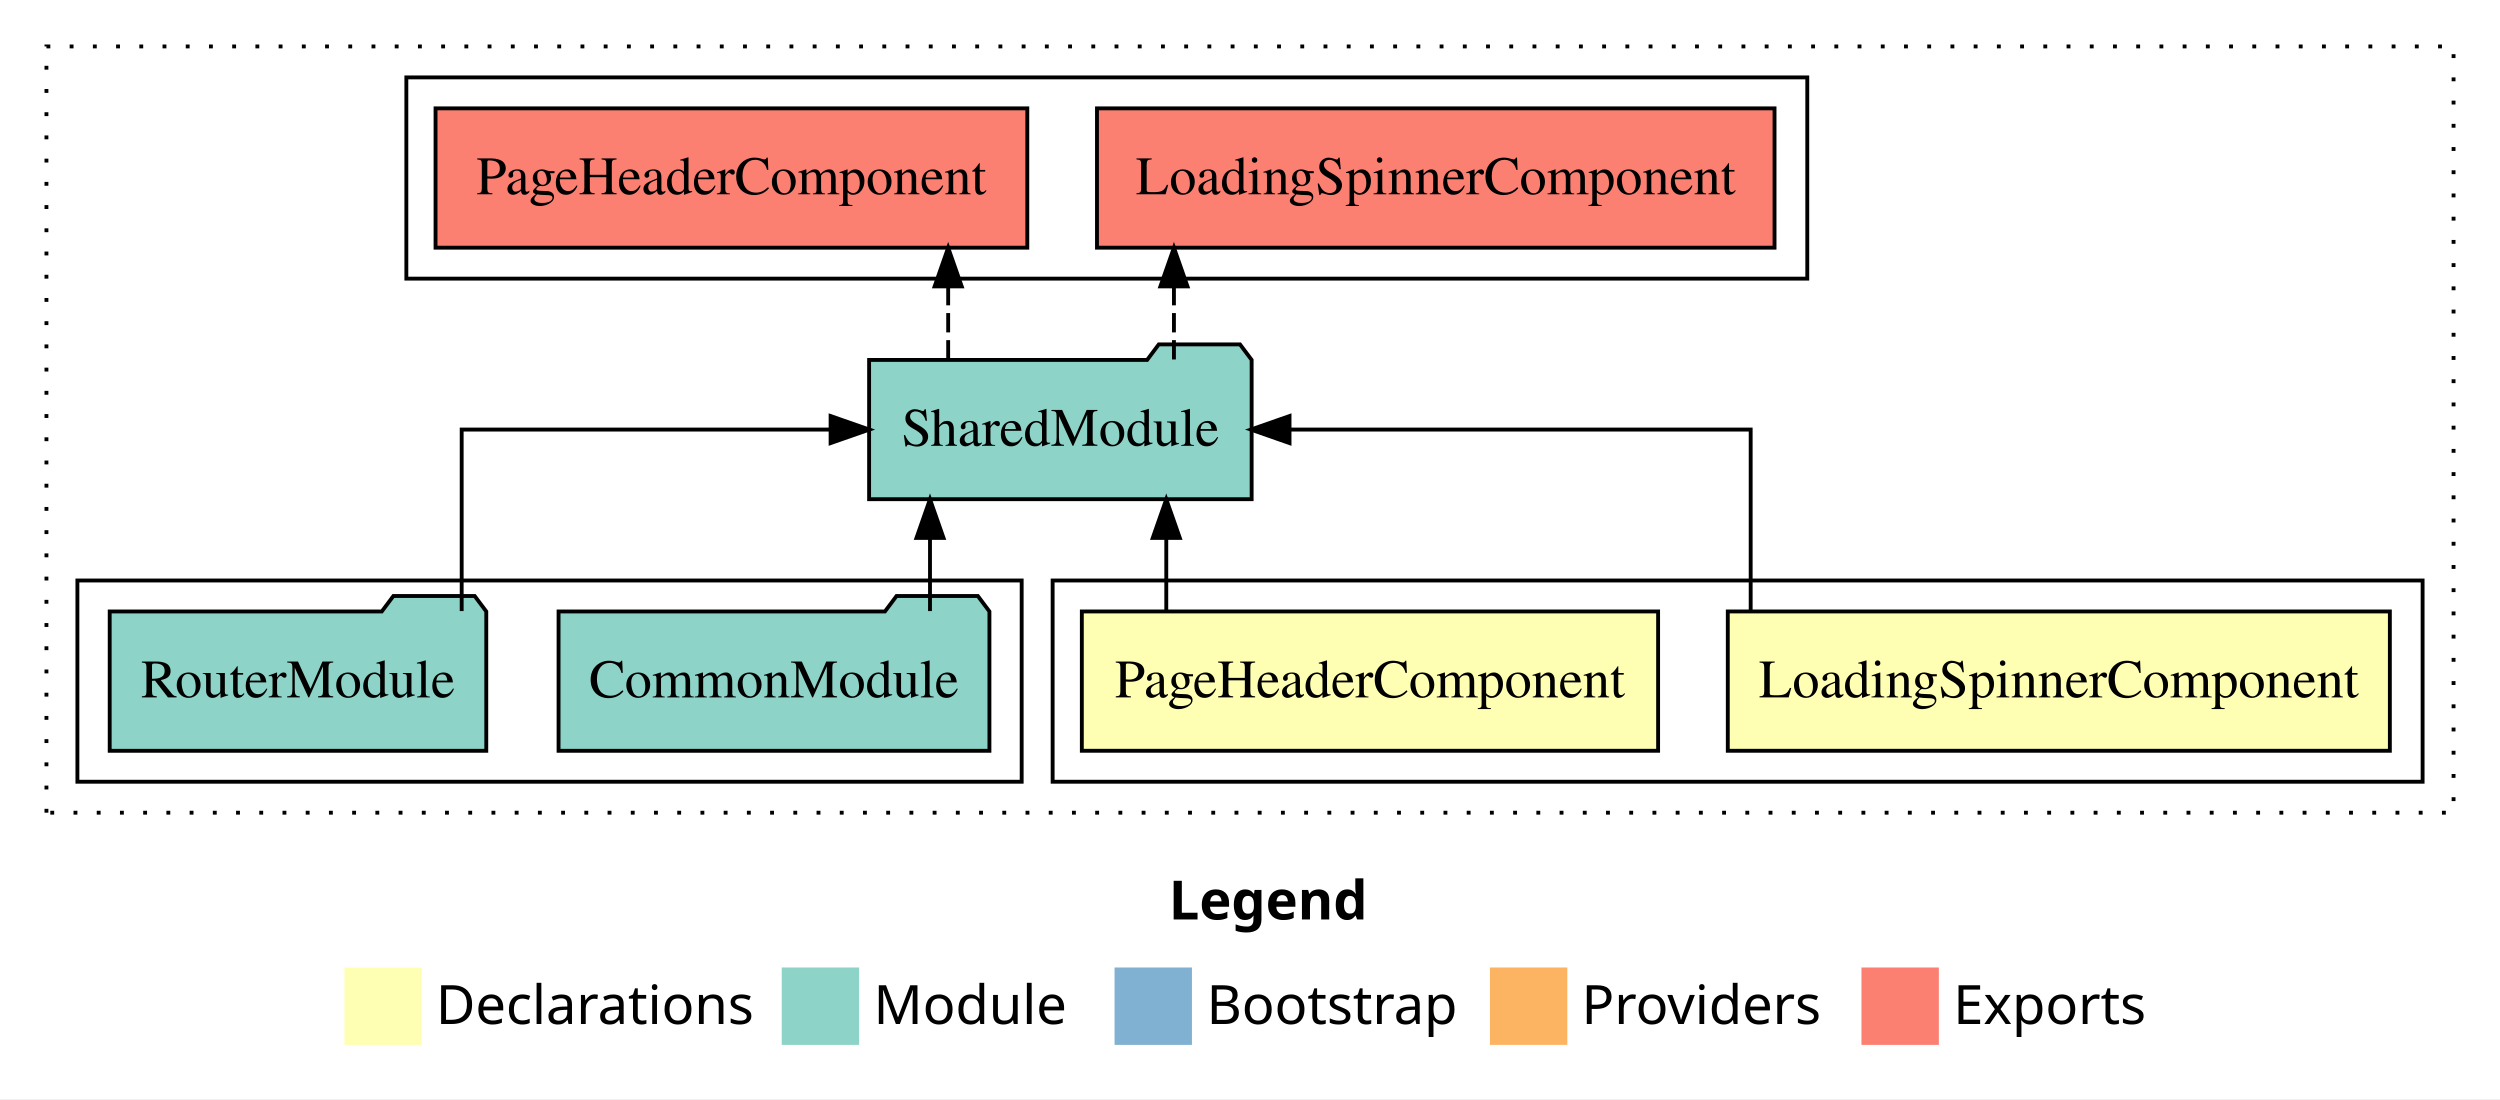
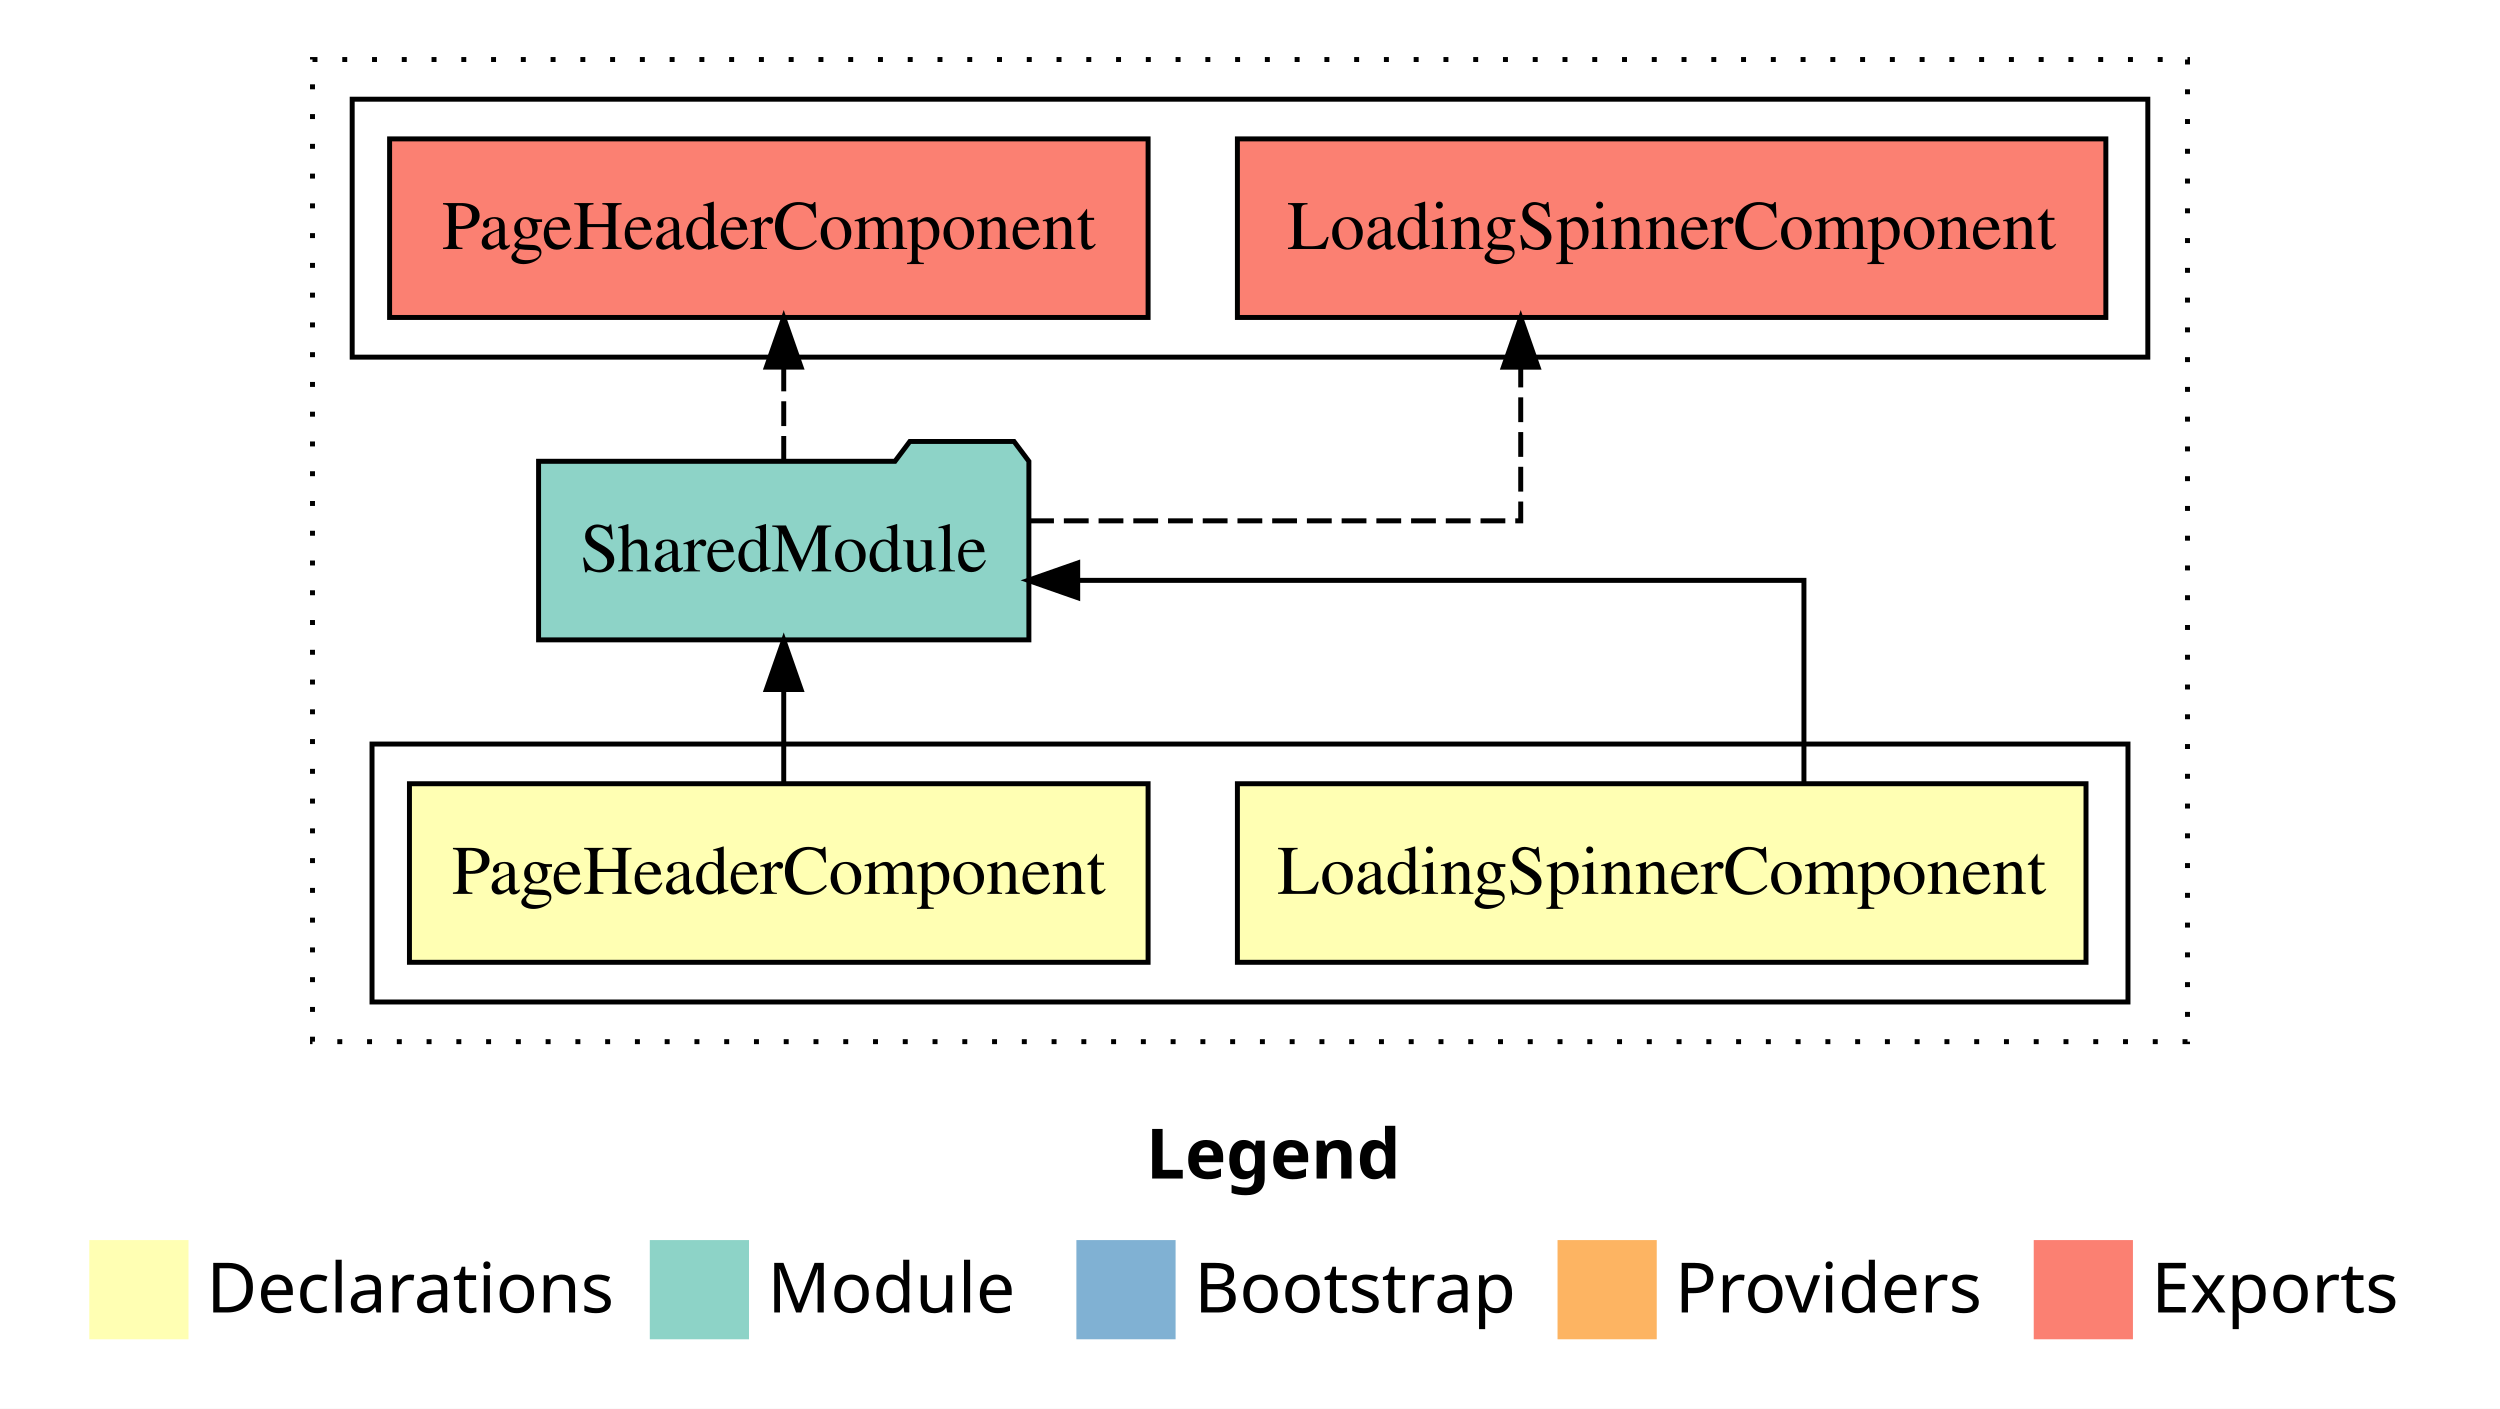
- <svg xmlns="http://www.w3.org/2000/svg" width="646pt" height="284pt" viewBox="0.00 0.00 646.00 284.00">
+ <svg xmlns="http://www.w3.org/2000/svg" width="504pt" height="284pt" viewBox="0.00 0.00 504.00 284.00">
  <g id="graph0" class="graph" transform="scale(1 1) rotate(0) translate(4 280)">
-     <polygon fill="#ffffff" stroke="transparent" points="-4,4 -4,-280 642,-280 642,4 -4,4" />
-     <text text-anchor="start" x="298.009" y="-42.4" font-family="sans-serif" font-weight="bold" font-size="14.00" fill="#000000">Legend</text>
-     <polygon fill="#ffffb3" stroke="transparent" points="85,-10 85,-30 105,-30 105,-10 85,-10" />
-     <text text-anchor="start" x="108.629" y="-15.4" font-family="sans-serif" font-size="14.00" fill="#000000">  Declarations</text>
-     <polygon fill="#8dd3c7" stroke="transparent" points="198,-10 198,-30 218,-30 218,-10 198,-10" />
-     <text text-anchor="start" x="221.725" y="-15.4" font-family="sans-serif" font-size="14.00" fill="#000000">  Module</text>
-     <polygon fill="#80b1d3" stroke="transparent" points="284,-10 284,-30 304,-30 304,-10 284,-10" />
-     <text text-anchor="start" x="307.781" y="-15.4" font-family="sans-serif" font-size="14.00" fill="#000000">  Bootstrap</text>
-     <polygon fill="#fdb462" stroke="transparent" points="381,-10 381,-30 401,-30 401,-10 381,-10" />
-     <text text-anchor="start" x="404.673" y="-15.4" font-family="sans-serif" font-size="14.00" fill="#000000">  Providers</text>
-     <polygon fill="#fb8072" stroke="transparent" points="477,-10 477,-30 497,-30 497,-10 477,-10" />
-     <text text-anchor="start" x="500.726" y="-15.4" font-family="sans-serif" font-size="14.00" fill="#000000">  Exports</text>
+     <polygon fill="#ffffff" stroke="transparent" points="-4,4 -4,-280 500,-280 500,4 -4,4" />
+     <text text-anchor="start" x="227.009" y="-42.4" font-family="sans-serif" font-weight="bold" font-size="14.00" fill="#000000">Legend</text>
+     <polygon fill="#ffffb3" stroke="transparent" points="14,-10 14,-30 34,-30 34,-10 14,-10" />
+     <text text-anchor="start" x="37.629" y="-15.4" font-family="sans-serif" font-size="14.00" fill="#000000">  Declarations</text>
+     <polygon fill="#8dd3c7" stroke="transparent" points="127,-10 127,-30 147,-30 147,-10 127,-10" />
+     <text text-anchor="start" x="150.725" y="-15.4" font-family="sans-serif" font-size="14.00" fill="#000000">  Module</text>
+     <polygon fill="#80b1d3" stroke="transparent" points="213,-10 213,-30 233,-30 233,-10 213,-10" />
+     <text text-anchor="start" x="236.781" y="-15.4" font-family="sans-serif" font-size="14.00" fill="#000000">  Bootstrap</text>
+     <polygon fill="#fdb462" stroke="transparent" points="310,-10 310,-30 330,-30 330,-10 310,-10" />
+     <text text-anchor="start" x="333.673" y="-15.4" font-family="sans-serif" font-size="14.00" fill="#000000">  Providers</text>
+     <polygon fill="#fb8072" stroke="transparent" points="406,-10 406,-30 426,-30 426,-10 406,-10" />
+     <text text-anchor="start" x="429.726" y="-15.4" font-family="sans-serif" font-size="14.00" fill="#000000">  Exports</text>
    <g id="clust1" class="cluster">
-       <polygon fill="none" stroke="#000000" stroke-dasharray="1,5" points="8,-70 8,-268 630,-268 630,-70 8,-70" />
+       <polygon fill="none" stroke="#000000" stroke-dasharray="1,5" points="59,-70 59,-268 437,-268 437,-70 59,-70" />
    </g>
    <g id="clust2" class="cluster">
-       <polygon fill="none" stroke="#000000" points="268,-78 268,-130 622,-130 622,-78 268,-78" />
-     </g>
-     <g id="clust5" class="cluster">
-       <polygon fill="none" stroke="#000000" points="16,-78 16,-130 260,-130 260,-78 16,-78" />
+       <polygon fill="none" stroke="#000000" points="71,-78 71,-130 425,-130 425,-78 71,-78" />
    </g>
    <g id="clust6" class="cluster">
-       <polygon fill="none" stroke="#000000" points="101,-208 101,-260 463,-260 463,-208 101,-208" />
+       <polygon fill="none" stroke="#000000" points="67,-208 67,-260 429,-260 429,-208 67,-208" />
    </g>
    <g id="node1" class="node">
-       <polygon fill="#ffffb3" stroke="#000000" points="613.539,-122 442.461,-122 442.461,-86 613.539,-86 613.539,-122" />
-       <text text-anchor="middle" x="528" y="-99.8" font-family="Times,serif" font-size="14.00" fill="#000000">LoadingSpinnerComponent</text>
+       <polygon fill="#ffffb3" stroke="#000000" points="416.539,-122 245.461,-122 245.461,-86 416.539,-86 416.539,-122" />
+       <text text-anchor="middle" x="331" y="-99.8" font-family="Times,serif" font-size="14.00" fill="#000000">LoadingSpinnerComponent</text>
    </g>
    <g id="node3" class="node">
-       <polygon fill="#8dd3c7" stroke="#000000" points="319.423,-187 316.423,-191 295.423,-191 292.423,-187 220.577,-187 220.577,-151 319.423,-151 319.423,-187" />
-       <text text-anchor="middle" x="270" y="-164.8" font-family="Times,serif" font-size="14.00" fill="#000000">SharedModule</text>
+       <polygon fill="#8dd3c7" stroke="#000000" points="203.423,-187 200.423,-191 179.423,-191 176.423,-187 104.577,-187 104.577,-151 203.423,-151 203.423,-187" />
+       <text text-anchor="middle" x="154" y="-164.8" font-family="Times,serif" font-size="14.00" fill="#000000">SharedModule</text>
    </g>
    <g id="edge1" class="edge">
-       <path fill="none" stroke="#000000" d="M448.375,-122.106C448.375,-141.339 448.375,-169 448.375,-169 448.375,-169 329.214,-169 329.214,-169" />
-       <polygon fill="#000000" stroke="#000000" points="329.214,-165.5 319.214,-169 329.214,-172.5 329.214,-165.5" />
+       <path fill="none" stroke="#000000" d="M359.673,-122.022C359.673,-139.373 359.673,-163 359.673,-163 359.673,-163 213.264,-163 213.264,-163" />
+       <polygon fill="#000000" stroke="#000000" points="213.264,-159.5 203.264,-163 213.264,-166.5 213.264,-159.5" />
    </g>
    <g id="node2" class="node">
-       <polygon fill="#ffffb3" stroke="#000000" points="424.455,-122 275.545,-122 275.545,-86 424.455,-86 424.455,-122" />
-       <text text-anchor="middle" x="350" y="-99.8" font-family="Times,serif" font-size="14.00" fill="#000000">PageHeaderComponent</text>
+       <polygon fill="#ffffb3" stroke="#000000" points="227.455,-122 78.545,-122 78.545,-86 227.455,-86 227.455,-122" />
+       <text text-anchor="middle" x="153" y="-99.8" font-family="Times,serif" font-size="14.00" fill="#000000">PageHeaderComponent</text>
    </g>
    <g id="edge2" class="edge">
-       <path fill="none" stroke="#000000" d="M297.367,-122.106C297.367,-122.106 297.367,-140.991 297.367,-140.991" />
-       <polygon fill="#000000" stroke="#000000" points="293.867,-140.991 297.367,-150.991 300.867,-140.991 293.867,-140.991" />
-     </g>
-     <g id="node6" class="node">
-       <polygon fill="#fb8072" stroke="#000000" points="454.539,-252 279.461,-252 279.461,-216 454.539,-216 454.539,-252" />
-       <text text-anchor="middle" x="367" y="-229.8" font-family="Times,serif" font-size="14.00" fill="#000000">LoadingSpinnerComponent </text>
-     </g>
-     <g id="edge5" class="edge">
-       <path fill="none" stroke="#000000" stroke-dasharray="5,2" d="M299.346,-187.106C299.346,-187.106 299.346,-205.991 299.346,-205.991" />
-       <polygon fill="#000000" stroke="#000000" points="295.846,-205.991 299.346,-215.991 302.846,-205.991 295.846,-205.991" />
-     </g>
-     <g id="node7" class="node">
-       <polygon fill="#fb8072" stroke="#000000" points="261.456,-252 108.544,-252 108.544,-216 261.456,-216 261.456,-252" />
-       <text text-anchor="middle" x="185" y="-229.8" font-family="Times,serif" font-size="14.00" fill="#000000">PageHeaderComponent </text>
-     </g>
-     <g id="edge6" class="edge">
-       <path fill="none" stroke="#000000" stroke-dasharray="5,2" d="M241.008,-187.106C241.008,-187.106 241.008,-205.991 241.008,-205.991" />
-       <polygon fill="#000000" stroke="#000000" points="237.508,-205.991 241.008,-215.991 244.508,-205.991 237.508,-205.991" />
+       <path fill="none" stroke="#000000" d="M154,-122.106C154,-122.106 154,-140.991 154,-140.991" />
+       <polygon fill="#000000" stroke="#000000" points="150.5,-140.991 154,-150.991 157.5,-140.991 150.5,-140.991" />
    </g>
    <g id="node4" class="node">
-       <polygon fill="#8dd3c7" stroke="#000000" points="251.668,-122 248.668,-126 227.668,-126 224.668,-122 140.332,-122 140.332,-86 251.668,-86 251.668,-122" />
-       <text text-anchor="middle" x="196" y="-99.8" font-family="Times,serif" font-size="14.00" fill="#000000">CommonModule</text>
+       <polygon fill="#fb8072" stroke="#000000" points="420.539,-252 245.461,-252 245.461,-216 420.539,-216 420.539,-252" />
+       <text text-anchor="middle" x="333" y="-229.8" font-family="Times,serif" font-size="14.00" fill="#000000">LoadingSpinnerComponent </text>
    </g>
    <g id="edge3" class="edge">
-       <path fill="none" stroke="#000000" d="M236.311,-122.106C236.311,-122.106 236.311,-140.991 236.311,-140.991" />
-       <polygon fill="#000000" stroke="#000000" points="232.811,-140.991 236.311,-150.991 239.811,-140.991 232.811,-140.991" />
+       <path fill="none" stroke="#000000" stroke-dasharray="5,2" d="M203.474,-175C246.695,-175 302.577,-175 302.577,-175 302.577,-175 302.577,-205.977 302.577,-205.977" />
+       <polygon fill="#000000" stroke="#000000" points="299.077,-205.977 302.577,-215.977 306.077,-205.977 299.077,-205.977" />
    </g>
    <g id="node5" class="node">
-       <polygon fill="#8dd3c7" stroke="#000000" points="121.653,-122 118.653,-126 97.653,-126 94.653,-122 24.347,-122 24.347,-86 121.653,-86 121.653,-122" />
-       <text text-anchor="middle" x="73" y="-99.8" font-family="Times,serif" font-size="14.00" fill="#000000">RouterModule</text>
+       <polygon fill="#fb8072" stroke="#000000" points="227.456,-252 74.544,-252 74.544,-216 227.456,-216 227.456,-252" />
+       <text text-anchor="middle" x="151" y="-229.8" font-family="Times,serif" font-size="14.00" fill="#000000">PageHeaderComponent </text>
    </g>
    <g id="edge4" class="edge">
-       <path fill="none" stroke="#000000" d="M115.299,-122.106C115.299,-141.339 115.299,-169 115.299,-169 115.299,-169 210.626,-169 210.626,-169" />
-       <polygon fill="#000000" stroke="#000000" points="210.626,-172.5 220.626,-169 210.626,-165.5 210.626,-172.5" />
+       <path fill="none" stroke="#000000" stroke-dasharray="5,2" d="M154,-187.106C154,-187.106 154,-205.991 154,-205.991" />
+       <polygon fill="#000000" stroke="#000000" points="150.5,-205.991 154,-215.991 157.5,-205.991 150.5,-205.991" />
    </g>
  </g>
</svg>
